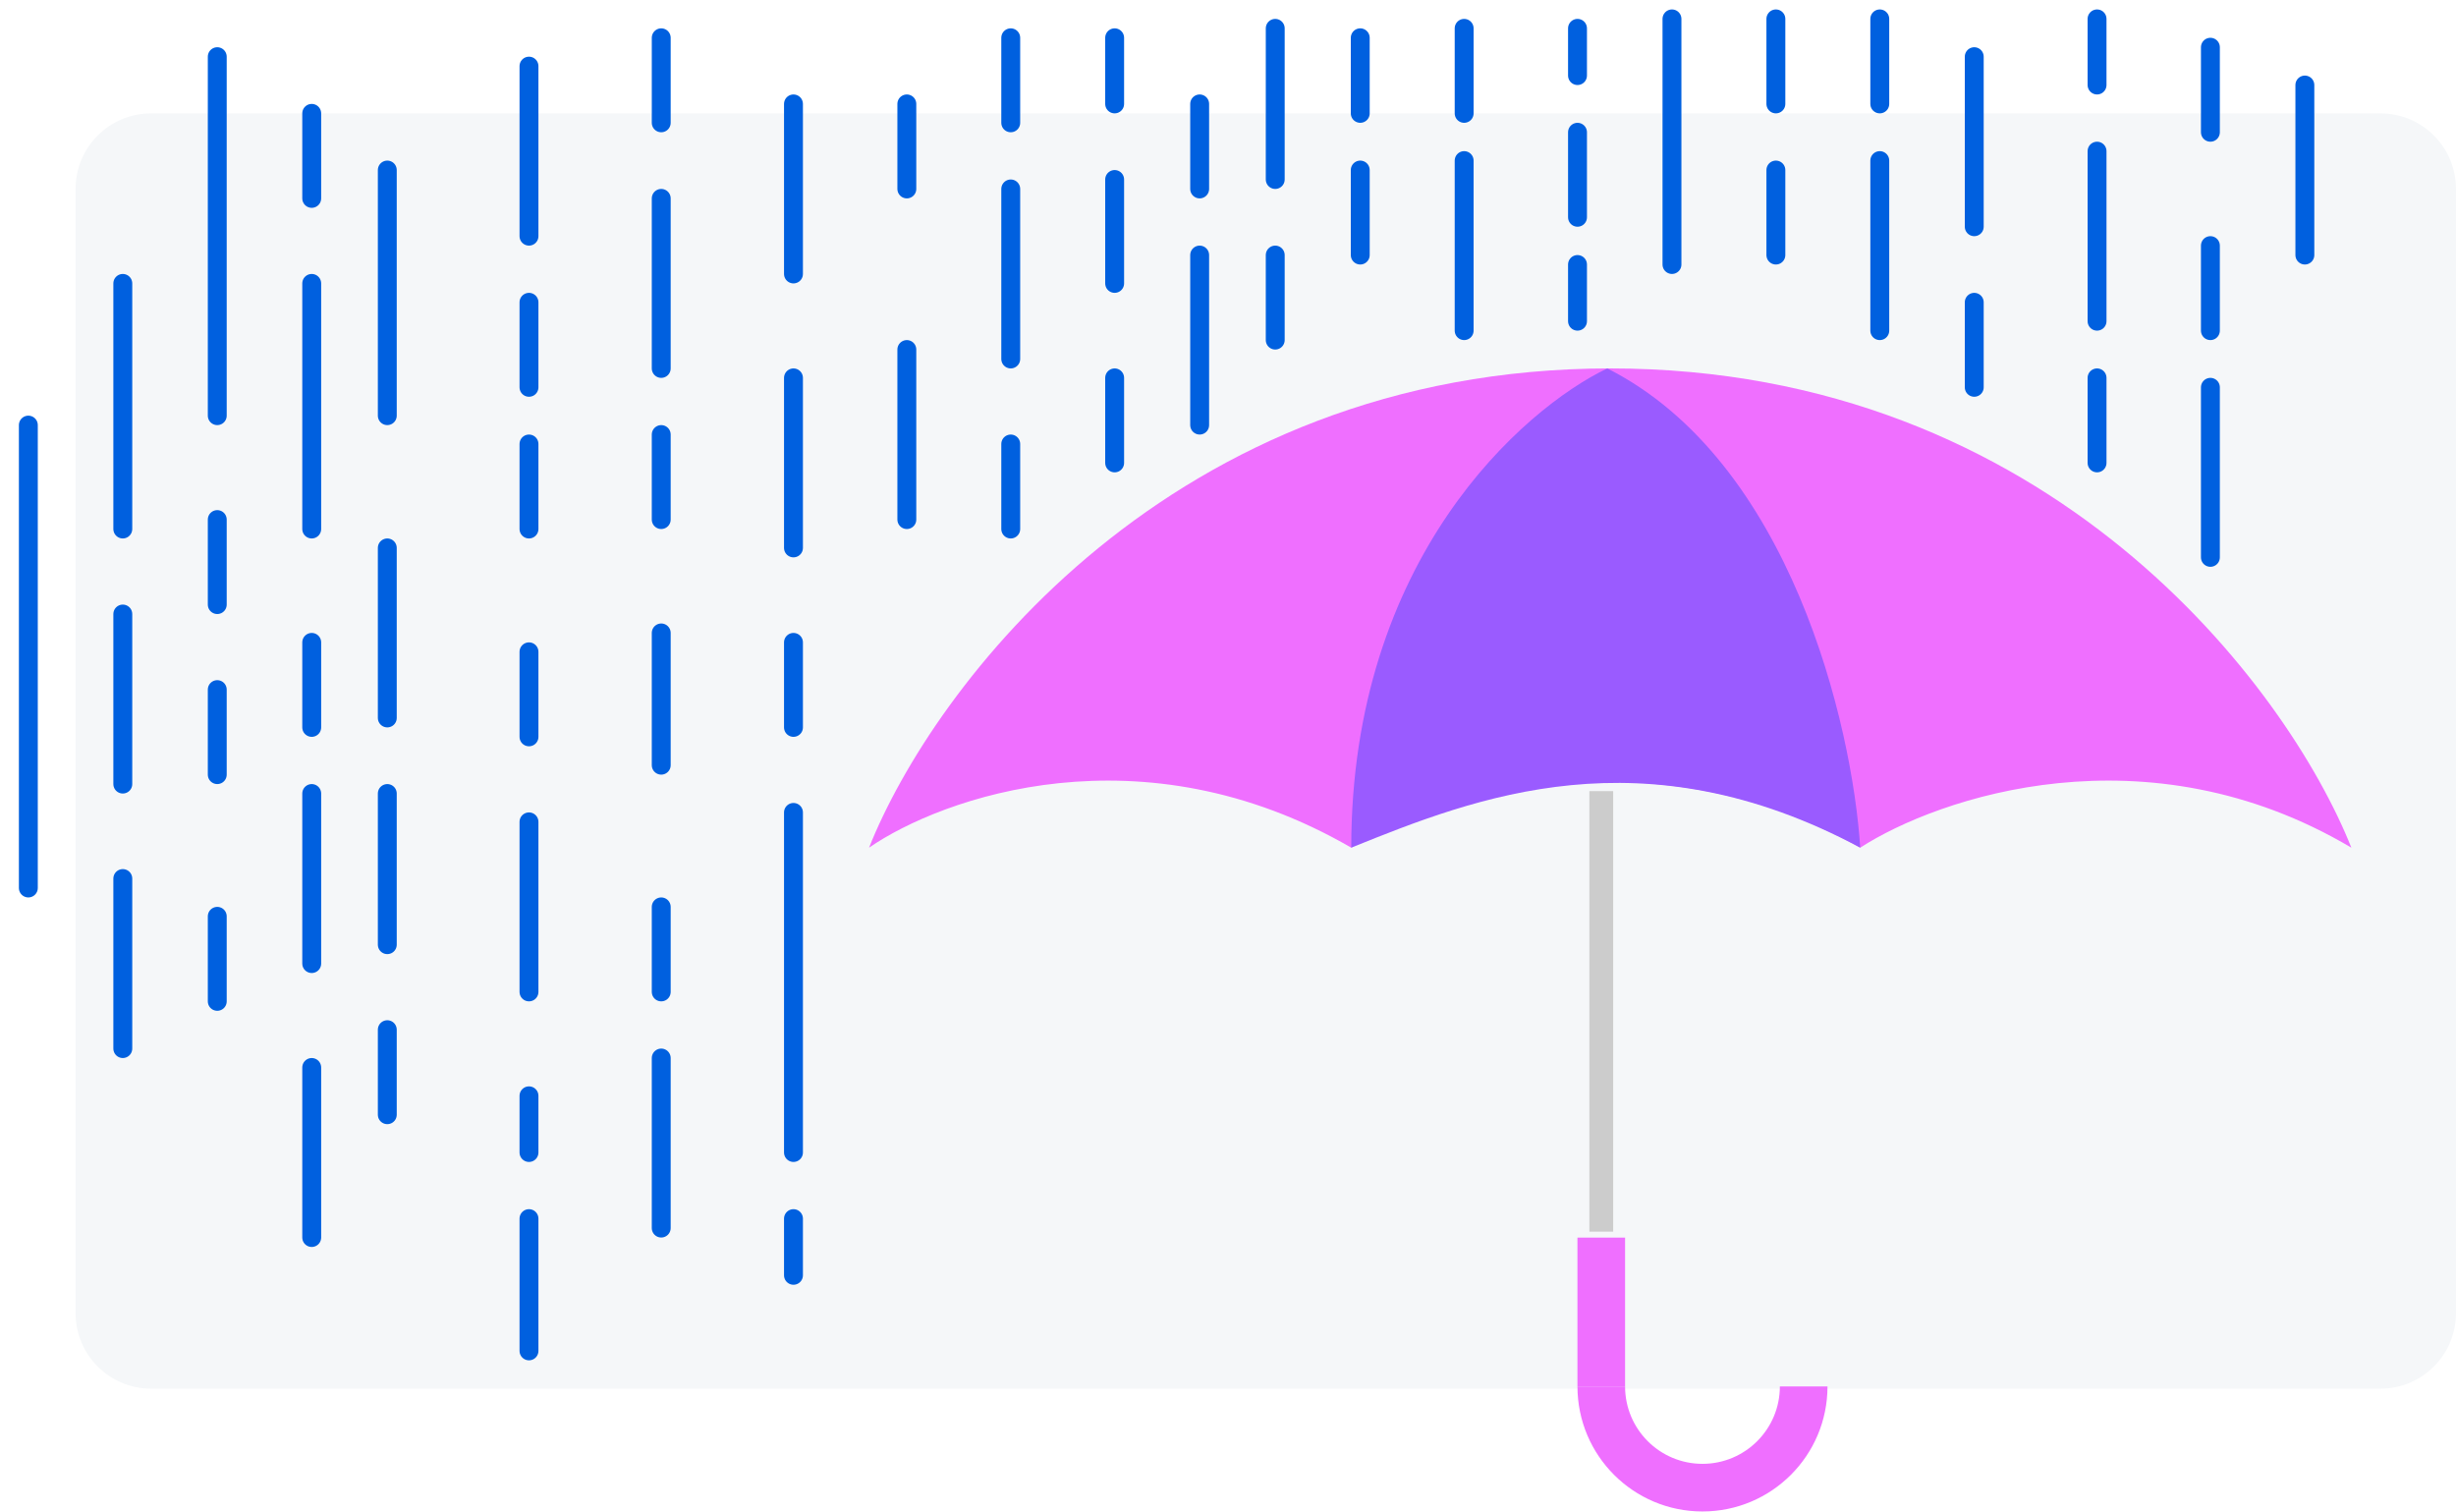
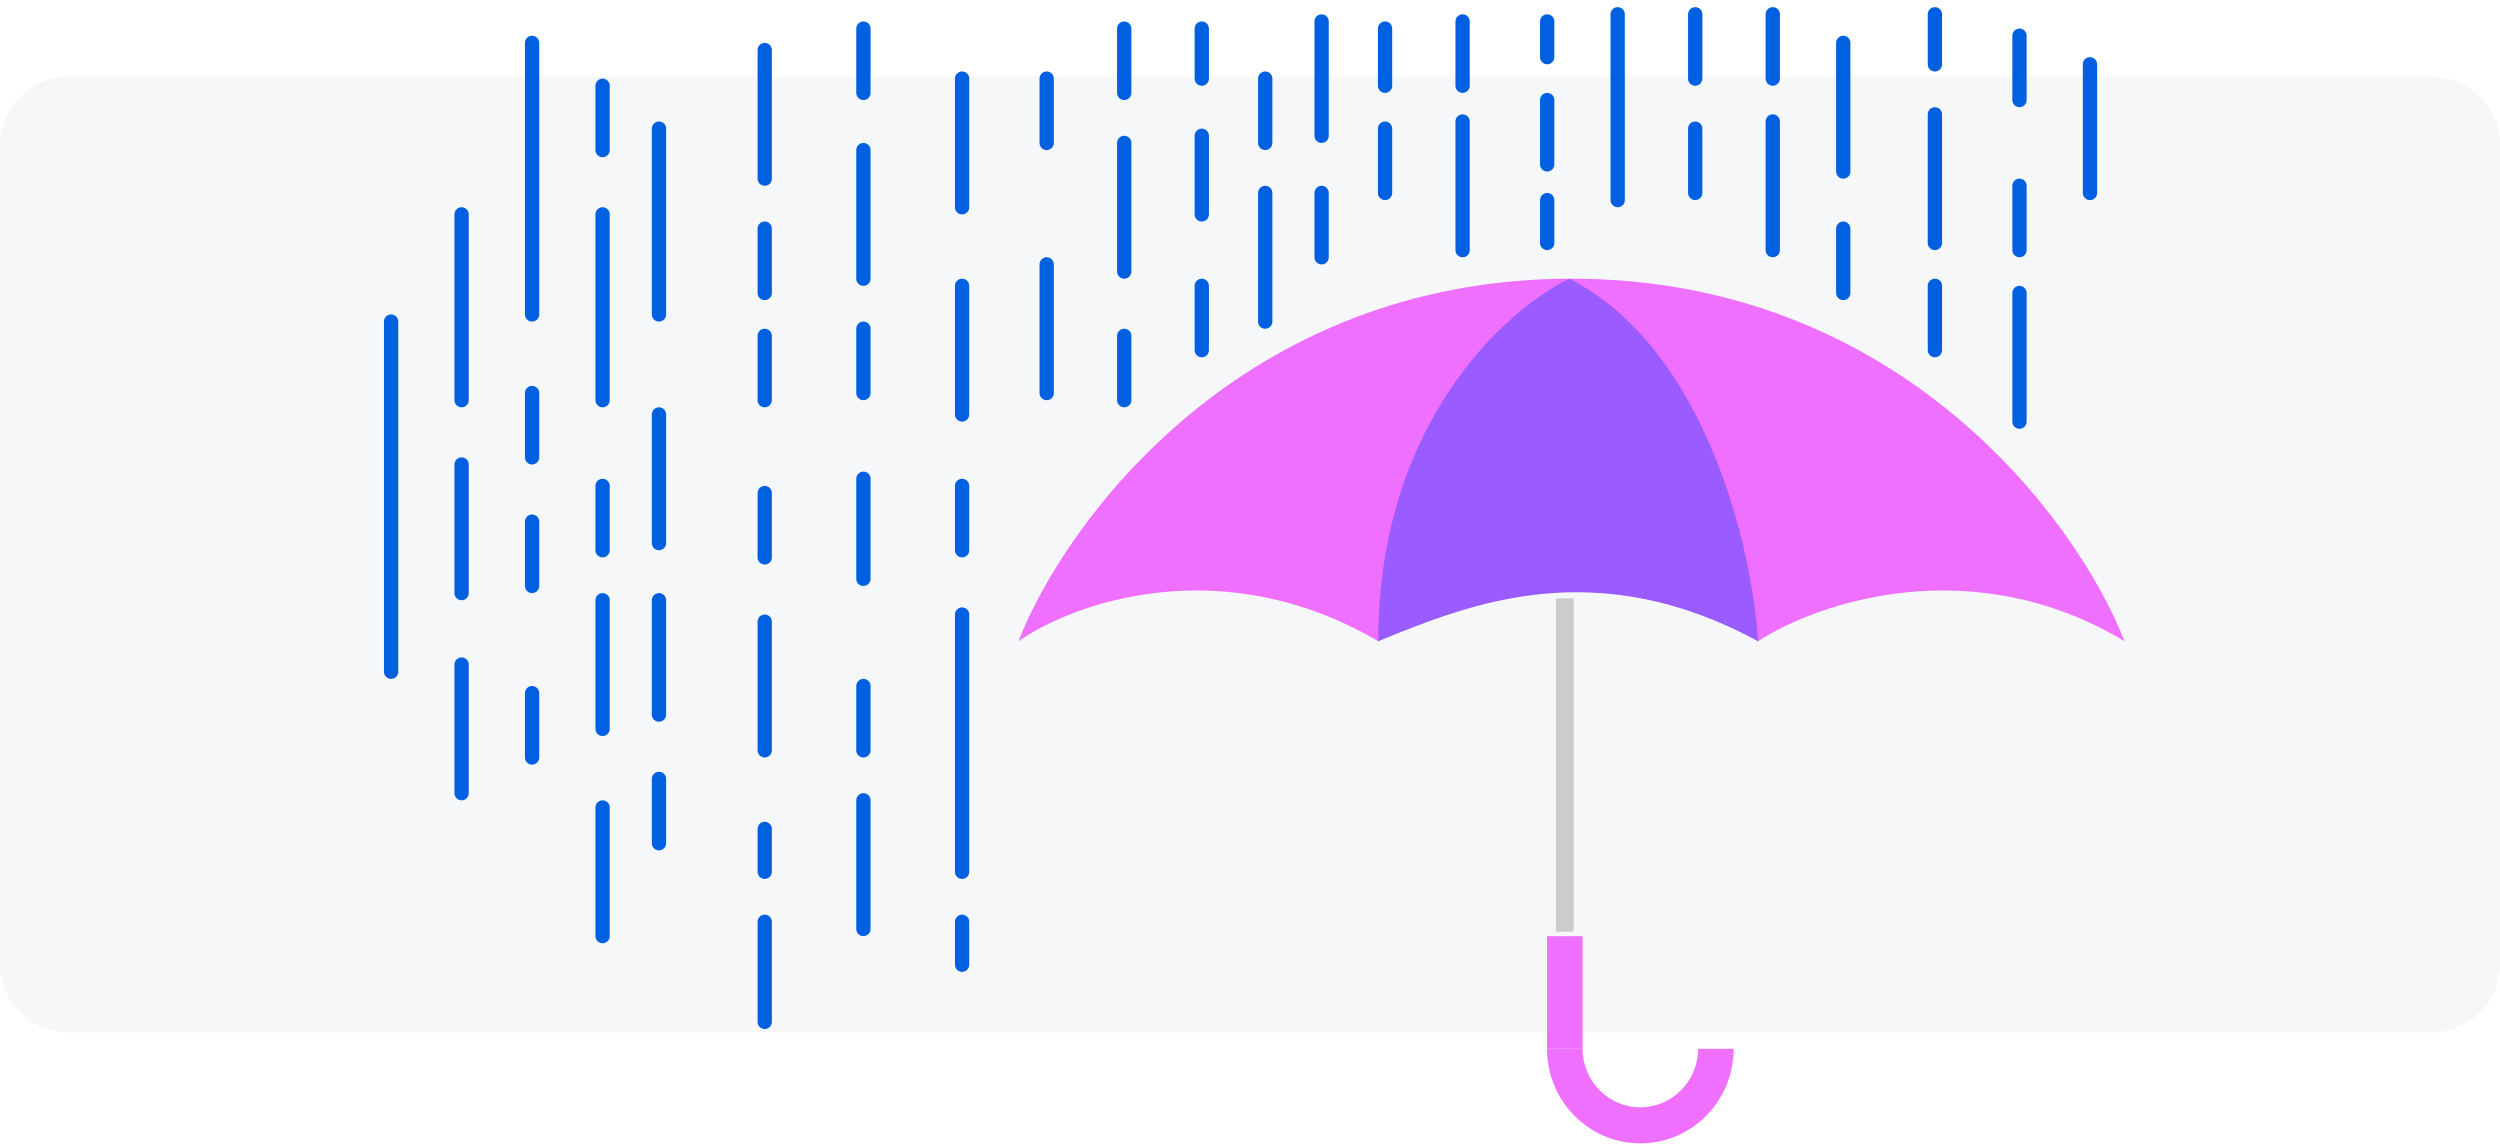
- <svg xmlns="http://www.w3.org/2000/svg" width="260" height="160" viewBox="0 0 260 160" fill="none">
-   <rect x="8" y="12" width="252" height="135" rx="8" fill="#F5F7F9" />
-   <path d="M143.047 89.732C120.863 76.876 99.773 84.375 92 89.732C98.722 72.821 123.825 39 170.461 39C217.096 39 242.199 72.821 248.922 89.732C227.243 76.875 205.227 84.375 196.93 89.732C174.494 77.127 151.66 84.48 143.047 89.732Z" fill="#EF6FFF" />
-   <path d="M196.93 89.732C173.928 77.443 156.282 84.375 143.048 89.732C143.048 59.166 161.219 43.28 170.147 39C189.557 48.771 196.09 76.788 196.93 89.732Z" fill="#9A5BFF" />
-   <rect x="168.255" y="83.745" width="2.521" height="46.635" fill="#CCCCCC" />
-   <rect x="166.994" y="131.01" width="5.042" height="15.755" fill="#EF6FFF" />
-   <path fill-rule="evenodd" clip-rule="evenodd" d="M166.995 146.766C166.995 146.766 166.995 146.766 166.995 146.766C166.995 154.075 172.92 160 180.229 160C187.538 160 193.464 154.075 193.464 146.766C193.464 146.766 193.464 146.766 193.464 146.766H188.422C188.422 146.766 188.422 146.766 188.422 146.766C188.422 151.29 184.754 154.958 180.229 154.958C175.704 154.958 172.036 151.29 172.036 146.766C172.036 146.766 172.036 146.766 172.036 146.766H166.995Z" fill="#EF6FFF" />
-   <line x1="96" y1="37" x2="96" y2="55" stroke="#0060DF" stroke-width="2" stroke-linecap="round" />
-   <line x1="84" y1="86" x2="84" y2="122" stroke="#0060DF" stroke-width="2" stroke-linecap="round" />
-   <line x1="56" y1="87" x2="56" y2="105" stroke="#0060DF" stroke-width="2" stroke-linecap="round" />
-   <line x1="107" y1="20" x2="107" y2="38" stroke="#0060DF" stroke-width="2" stroke-linecap="round" />
-   <line x1="84" y1="11" x2="84" y2="29" stroke="#0060DF" stroke-width="2" stroke-linecap="round" />
-   <line x1="234" y1="41" x2="234" y2="59" stroke="#0060DF" stroke-width="2" stroke-linecap="round" />
-   <line x1="127" y1="27" x2="127" y2="45" stroke="#0060DF" stroke-width="2" stroke-linecap="round" />
-   <line x1="33" y1="84" x2="33" y2="102" stroke="#0060DF" stroke-width="2" stroke-linecap="round" />
-   <line x1="70" y1="112" x2="70" y2="130" stroke="#0060DF" stroke-width="2" stroke-linecap="round" />
-   <line x1="84" y1="40" x2="84" y2="58" stroke="#0060DF" stroke-width="2" stroke-linecap="round" />
-   <line x1="222" y1="16" x2="222" y2="34" stroke="#0060DF" stroke-width="2" stroke-linecap="round" />
-   <line x1="135" y1="3" x2="135" y2="19" stroke="#0060DF" stroke-width="2" stroke-linecap="round" />
-   <line x1="23" y1="6" x2="23" y2="44" stroke="#0060DF" stroke-width="2" stroke-linecap="round" />
-   <line x1="244" y1="9" x2="244" y2="27" stroke="#0060DF" stroke-width="2" stroke-linecap="round" />
-   <line x1="41" y1="58" x2="41" y2="76" stroke="#0060DF" stroke-width="2" stroke-linecap="round" />
-   <line x1="13" y1="65" x2="13" y2="83" stroke="#0060DF" stroke-width="2" stroke-linecap="round" />
-   <line x1="222" y1="2" x2="222" y2="9" stroke="#0060DF" stroke-width="2" stroke-linecap="round" />
-   <line x1="209" y1="6" x2="209" y2="24" stroke="#0060DF" stroke-width="2" stroke-linecap="round" />
-   <line x1="199" y1="17" x2="199" y2="35" stroke="#0060DF" stroke-width="2" stroke-linecap="round" />
-   <line x1="177" y1="2" x2="177" y2="28" stroke="#0060DF" stroke-width="2" stroke-linecap="round" />
-   <line x1="41" y1="18" x2="41" y2="44" stroke="#0060DF" stroke-width="2" stroke-linecap="round" />
-   <line x1="33" y1="30" x2="33" y2="56" stroke="#0060DF" stroke-width="2" stroke-linecap="round" />
-   <line x1="13" y1="30" x2="13" y2="56" stroke="#0060DF" stroke-width="2" stroke-linecap="round" />
-   <line x1="3" y1="45" x2="3" y2="94" stroke="#0060DF" stroke-width="2" stroke-linecap="round" />
-   <line x1="144" y1="4" x2="144" y2="12" stroke="#0060DF" stroke-width="2" stroke-linecap="round" />
-   <line x1="155" y1="17" x2="155" y2="35" stroke="#0060DF" stroke-width="2" stroke-linecap="round" />
-   <line x1="118" y1="40" x2="118" y2="49" stroke="#0060DF" stroke-width="2" stroke-linecap="round" />
-   <line x1="118" y1="4" x2="118" y2="11" stroke="#0060DF" stroke-width="2" stroke-linecap="round" />
-   <line x1="56" y1="7" x2="56" y2="25" stroke="#0060DF" stroke-width="2" stroke-linecap="round" />
-   <line x1="23" y1="97" x2="23" y2="106" stroke="#0060DF" stroke-width="2" stroke-linecap="round" />
-   <line x1="41" y1="109" x2="41" y2="118" stroke="#0060DF" stroke-width="2" stroke-linecap="round" />
-   <line x1="56" y1="47" x2="56" y2="56" stroke="#0060DF" stroke-width="2" stroke-linecap="round" />
-   <line x1="70" y1="21" x2="70" y2="39" stroke="#0060DF" stroke-width="2" stroke-linecap="round" />
-   <line x1="33" y1="113" x2="33" y2="131" stroke="#0060DF" stroke-width="2" stroke-linecap="round" />
-   <line x1="118" y1="19" x2="118" y2="30" stroke="#0060DF" stroke-width="2" stroke-linecap="round" />
-   <line x1="70" y1="67" x2="70" y2="81" stroke="#0060DF" stroke-width="2" stroke-linecap="round" />
-   <line x1="13" y1="93" x2="13" y2="111" stroke="#0060DF" stroke-width="2" stroke-linecap="round" />
-   <line x1="56" y1="69" x2="56" y2="78" stroke="#0060DF" stroke-width="2" stroke-linecap="round" />
-   <line x1="70" y1="4" x2="70" y2="13" stroke="#0060DF" stroke-width="2" stroke-linecap="round" />
-   <line x1="107" y1="47" x2="107" y2="56" stroke="#0060DF" stroke-width="2" stroke-linecap="round" />
-   <line x1="23" y1="73" x2="23" y2="82" stroke="#0060DF" stroke-width="2" stroke-linecap="round" />
-   <line x1="56" y1="32" x2="56" y2="41" stroke="#0060DF" stroke-width="2" stroke-linecap="round" />
-   <line x1="84" y1="68" x2="84" y2="77" stroke="#0060DF" stroke-width="2" stroke-linecap="round" />
-   <line x1="96" y1="11" x2="96" y2="20" stroke="#0060DF" stroke-width="2" stroke-linecap="round" />
-   <line x1="70" y1="46" x2="70" y2="55" stroke="#0060DF" stroke-width="2" stroke-linecap="round" />
-   <line x1="23" y1="55" x2="23" y2="64" stroke="#0060DF" stroke-width="2" stroke-linecap="round" />
-   <line x1="127" y1="11" x2="127" y2="20" stroke="#0060DF" stroke-width="2" stroke-linecap="round" />
-   <line x1="222" y1="40" x2="222" y2="49" stroke="#0060DF" stroke-width="2" stroke-linecap="round" />
-   <line x1="107" y1="4" x2="107" y2="13" stroke="#0060DF" stroke-width="2" stroke-linecap="round" />
-   <line x1="199" y1="2" x2="199" y2="11" stroke="#0060DF" stroke-width="2" stroke-linecap="round" />
-   <line x1="234" y1="5" x2="234" y2="14" stroke="#0060DF" stroke-width="2" stroke-linecap="round" />
-   <line x1="33" y1="68" x2="33" y2="77" stroke="#0060DF" stroke-width="2" stroke-linecap="round" />
-   <line x1="33" y1="12" x2="33" y2="21" stroke="#0060DF" stroke-width="2" stroke-linecap="round" />
-   <line x1="234" y1="26" x2="234" y2="35" stroke="#0060DF" stroke-width="2" stroke-linecap="round" />
-   <line x1="70" y1="96" x2="70" y2="105" stroke="#0060DF" stroke-width="2" stroke-linecap="round" />
-   <line x1="188" y1="18" x2="188" y2="27" stroke="#0060DF" stroke-width="2" stroke-linecap="round" />
-   <line x1="188" y1="2" x2="188" y2="11" stroke="#0060DF" stroke-width="2" stroke-linecap="round" />
-   <line x1="167" y1="14" x2="167" y2="23" stroke="#0060DF" stroke-width="2" stroke-linecap="round" />
-   <line x1="135" y1="27" x2="135" y2="36" stroke="#0060DF" stroke-width="2" stroke-linecap="round" />
-   <line x1="167" y1="28" x2="167" y2="34" stroke="#0060DF" stroke-width="2" stroke-linecap="round" />
-   <line x1="56" y1="116" x2="56" y2="122" stroke="#0060DF" stroke-width="2" stroke-linecap="round" />
-   <line x1="56" y1="129" x2="56" y2="143" stroke="#0060DF" stroke-width="2" stroke-linecap="round" />
-   <line x1="84" y1="129" x2="84" y2="135" stroke="#0060DF" stroke-width="2" stroke-linecap="round" />
-   <line x1="167" y1="3" x2="167" y2="8" stroke="#0060DF" stroke-width="2" stroke-linecap="round" />
-   <line x1="155" y1="3" x2="155" y2="12" stroke="#0060DF" stroke-width="2" stroke-linecap="round" />
-   <line x1="41" y1="84" x2="41" y2="100" stroke="#0060DF" stroke-width="2" stroke-linecap="round" />
-   <line x1="144" y1="18" x2="144" y2="27" stroke="#0060DF" stroke-width="2" stroke-linecap="round" />
-   <line x1="209" y1="32" x2="209" y2="41" stroke="#0060DF" stroke-width="2" stroke-linecap="round" />
+ <svg xmlns="http://www.w3.org/2000/svg" width="293" height="134" viewBox="0 0 293 134" fill="none">
+   <rect y="9" width="293" height="112" rx="8" fill="#F5F7F9" />
+   <path d="M161.529 75.15C143.202 64.383 125.777 70.663 119.355 75.15C124.909 60.987 145.649 32.662 184.178 32.662C222.707 32.662 243.446 60.987 249 75.15C231.089 64.383 212.901 70.663 206.045 75.15C187.51 64.594 168.645 70.751 161.529 75.15Z" fill="#EF6FFF" />
+   <path d="M206.046 75.15C187.042 64.858 172.464 70.664 161.53 75.15C161.53 49.552 176.542 36.247 183.918 32.663C199.955 40.846 205.352 64.309 206.046 75.15Z" fill="#9A5BFF" />
+   <rect x="182.355" y="70.136" width="2.083" height="39.057" fill="#CCCCCC" />
+   <rect x="181.314" y="109.721" width="4.165" height="13.195" fill="#EF6FFF" />
+   <path fill-rule="evenodd" clip-rule="evenodd" d="M181.314 122.916C181.314 122.916 181.314 122.916 181.314 122.916C181.314 129.037 186.209 133.999 192.248 133.999C198.287 133.999 203.182 129.037 203.182 122.916C203.182 122.916 203.182 122.916 203.182 122.916H199.017C199.017 122.916 199.017 122.916 199.017 122.916C199.017 126.705 195.986 129.777 192.248 129.777C188.51 129.777 185.479 126.705 185.479 122.916C185.479 122.916 185.479 122.916 185.479 122.916H181.314Z" fill="#EF6FFF" />
+   <line x1="122.671" y1="30.987" x2="122.671" y2="46.062" stroke="#0060DF" stroke-width="1.675" stroke-linecap="round" />
+   <line x1="112.757" y1="72.025" x2="112.757" y2="102.175" stroke="#0060DF" stroke-width="1.675" stroke-linecap="round" />
+   <line x1="89.625" y1="72.862" x2="89.625" y2="87.937" stroke="#0060DF" stroke-width="1.675" stroke-linecap="round" />
+   <line x1="131.759" y1="16.75" x2="131.759" y2="31.825" stroke="#0060DF" stroke-width="1.675" stroke-linecap="round" />
+   <line x1="112.757" y1="9.213" x2="112.757" y2="24.288" stroke="#0060DF" stroke-width="1.675" stroke-linecap="round" />
+   <line x1="236.684" y1="34.337" x2="236.684" y2="49.413" stroke="#0060DF" stroke-width="1.675" stroke-linecap="round" />
+   <line x1="148.283" y1="22.612" x2="148.283" y2="37.687" stroke="#0060DF" stroke-width="1.675" stroke-linecap="round" />
+   <line x1="70.623" y1="70.35" x2="70.623" y2="85.425" stroke="#0060DF" stroke-width="1.675" stroke-linecap="round" />
+   <line x1="101.191" y1="93.8" x2="101.191" y2="108.875" stroke="#0060DF" stroke-width="1.675" stroke-linecap="round" />
+   <line x1="112.757" y1="33.5" x2="112.757" y2="48.575" stroke="#0060DF" stroke-width="1.675" stroke-linecap="round" />
+   <line x1="226.77" y1="13.4" x2="226.77" y2="28.475" stroke="#0060DF" stroke-width="1.675" stroke-linecap="round" />
+   <line x1="154.892" y1="2.512" x2="154.892" y2="15.912" stroke="#0060DF" stroke-width="1.675" stroke-linecap="round" />
+   <line x1="62.361" y1="5.025" x2="62.361" y2="36.85" stroke="#0060DF" stroke-width="1.675" stroke-linecap="round" />
+   <line x1="244.945" y1="7.538" x2="244.945" y2="22.613" stroke="#0060DF" stroke-width="1.675" stroke-linecap="round" />
+   <line x1="77.232" y1="48.575" x2="77.232" y2="63.65" stroke="#0060DF" stroke-width="1.675" stroke-linecap="round" />
+   <line x1="54.099" y1="54.437" x2="54.099" y2="69.512" stroke="#0060DF" stroke-width="1.675" stroke-linecap="round" />
+   <line x1="226.77" y1="1.675" x2="226.77" y2="7.538" stroke="#0060DF" stroke-width="1.675" stroke-linecap="round" />
+   <line x1="216.029" y1="5.025" x2="216.029" y2="20.1" stroke="#0060DF" stroke-width="1.675" stroke-linecap="round" />
+   <line x1="207.767" y1="14.238" x2="207.767" y2="29.313" stroke="#0060DF" stroke-width="1.675" stroke-linecap="round" />
+   <line x1="189.591" y1="1.675" x2="189.591" y2="23.45" stroke="#0060DF" stroke-width="1.675" stroke-linecap="round" />
+   <line x1="77.232" y1="15.075" x2="77.232" y2="36.85" stroke="#0060DF" stroke-width="1.675" stroke-linecap="round" />
+   <line x1="70.623" y1="25.125" x2="70.623" y2="46.9" stroke="#0060DF" stroke-width="1.675" stroke-linecap="round" />
+   <line x1="54.099" y1="25.125" x2="54.099" y2="46.9" stroke="#0060DF" stroke-width="1.675" stroke-linecap="round" />
+   <line x1="162.328" y1="3.35" x2="162.328" y2="10.05" stroke="#0060DF" stroke-width="1.675" stroke-linecap="round" />
+   <line x1="171.416" y1="14.238" x2="171.416" y2="29.313" stroke="#0060DF" stroke-width="1.675" stroke-linecap="round" />
+   <line x1="140.848" y1="33.5" x2="140.848" y2="41.037" stroke="#0060DF" stroke-width="1.675" stroke-linecap="round" />
+   <line x1="140.848" y1="3.35" x2="140.848" y2="9.213" stroke="#0060DF" stroke-width="1.675" stroke-linecap="round" />
+   <line x1="89.625" y1="5.863" x2="89.625" y2="20.938" stroke="#0060DF" stroke-width="1.675" stroke-linecap="round" />
+   <line x1="62.361" y1="81.237" x2="62.361" y2="88.775" stroke="#0060DF" stroke-width="1.675" stroke-linecap="round" />
+   <line x1="77.232" y1="91.287" x2="77.232" y2="98.825" stroke="#0060DF" stroke-width="1.675" stroke-linecap="round" />
+   <line x1="89.625" y1="39.362" x2="89.625" y2="46.9" stroke="#0060DF" stroke-width="1.675" stroke-linecap="round" />
+   <line x1="101.191" y1="17.587" x2="101.191" y2="32.663" stroke="#0060DF" stroke-width="1.675" stroke-linecap="round" />
+   <line x1="70.623" y1="94.637" x2="70.623" y2="109.712" stroke="#0060DF" stroke-width="1.675" stroke-linecap="round" />
+   <line x1="140.848" y1="15.913" x2="140.848" y2="25.125" stroke="#0060DF" stroke-width="1.675" stroke-linecap="round" />
+   <line x1="101.191" y1="56.112" x2="101.191" y2="67.837" stroke="#0060DF" stroke-width="1.675" stroke-linecap="round" />
+   <line x1="54.099" y1="77.887" x2="54.099" y2="92.962" stroke="#0060DF" stroke-width="1.675" stroke-linecap="round" />
+   <line x1="89.625" y1="57.788" x2="89.625" y2="65.325" stroke="#0060DF" stroke-width="1.675" stroke-linecap="round" />
+   <line x1="101.191" y1="3.35" x2="101.191" y2="10.888" stroke="#0060DF" stroke-width="1.675" stroke-linecap="round" />
+   <line x1="131.759" y1="39.362" x2="131.759" y2="46.9" stroke="#0060DF" stroke-width="1.675" stroke-linecap="round" />
+   <line x1="62.361" y1="61.137" x2="62.361" y2="68.675" stroke="#0060DF" stroke-width="1.675" stroke-linecap="round" />
+   <line x1="89.625" y1="26.8" x2="89.625" y2="34.337" stroke="#0060DF" stroke-width="1.675" stroke-linecap="round" />
+   <line x1="112.757" y1="56.95" x2="112.757" y2="64.487" stroke="#0060DF" stroke-width="1.675" stroke-linecap="round" />
+   <line x1="122.671" y1="9.213" x2="122.671" y2="16.75" stroke="#0060DF" stroke-width="1.675" stroke-linecap="round" />
+   <line x1="101.191" y1="38.525" x2="101.191" y2="46.062" stroke="#0060DF" stroke-width="1.675" stroke-linecap="round" />
+   <line x1="62.361" y1="46.062" x2="62.361" y2="53.6" stroke="#0060DF" stroke-width="1.675" stroke-linecap="round" />
+   <line x1="148.283" y1="9.213" x2="148.283" y2="16.75" stroke="#0060DF" stroke-width="1.675" stroke-linecap="round" />
+   <line x1="226.77" y1="33.5" x2="226.77" y2="41.037" stroke="#0060DF" stroke-width="1.675" stroke-linecap="round" />
+   <line x1="131.759" y1="3.35" x2="131.759" y2="10.888" stroke="#0060DF" stroke-width="1.675" stroke-linecap="round" />
+   <line x1="207.767" y1="1.675" x2="207.767" y2="9.213" stroke="#0060DF" stroke-width="1.675" stroke-linecap="round" />
+   <line x1="236.684" y1="4.187" x2="236.684" y2="11.725" stroke="#0060DF" stroke-width="1.675" stroke-linecap="round" />
+   <line x1="70.623" y1="56.95" x2="70.623" y2="64.487" stroke="#0060DF" stroke-width="1.675" stroke-linecap="round" />
+   <line x1="70.623" y1="10.05" x2="70.623" y2="17.588" stroke="#0060DF" stroke-width="1.675" stroke-linecap="round" />
+   <line x1="236.684" y1="21.775" x2="236.684" y2="29.312" stroke="#0060DF" stroke-width="1.675" stroke-linecap="round" />
+   <line x1="101.191" y1="80.4" x2="101.191" y2="87.938" stroke="#0060DF" stroke-width="1.675" stroke-linecap="round" />
+   <line x1="198.679" y1="15.075" x2="198.679" y2="22.612" stroke="#0060DF" stroke-width="1.675" stroke-linecap="round" />
+   <line x1="198.679" y1="1.675" x2="198.679" y2="9.213" stroke="#0060DF" stroke-width="1.675" stroke-linecap="round" />
+   <line x1="181.33" y1="11.725" x2="181.33" y2="19.263" stroke="#0060DF" stroke-width="1.675" stroke-linecap="round" />
+   <line x1="154.892" y1="22.612" x2="154.892" y2="30.15" stroke="#0060DF" stroke-width="1.675" stroke-linecap="round" />
+   <line x1="181.33" y1="23.45" x2="181.33" y2="28.475" stroke="#0060DF" stroke-width="1.675" stroke-linecap="round" />
+   <line x1="89.625" y1="97.15" x2="89.625" y2="102.175" stroke="#0060DF" stroke-width="1.675" stroke-linecap="round" />
+   <line x1="89.625" y1="108.037" x2="89.625" y2="119.762" stroke="#0060DF" stroke-width="1.675" stroke-linecap="round" />
+   <line x1="112.757" y1="108.037" x2="112.757" y2="113.062" stroke="#0060DF" stroke-width="1.675" stroke-linecap="round" />
+   <line x1="181.33" y1="2.512" x2="181.33" y2="6.7" stroke="#0060DF" stroke-width="1.675" stroke-linecap="round" />
+   <line x1="171.416" y1="2.512" x2="171.416" y2="10.05" stroke="#0060DF" stroke-width="1.675" stroke-linecap="round" />
+   <line x1="77.232" y1="70.35" x2="77.232" y2="83.75" stroke="#0060DF" stroke-width="1.675" stroke-linecap="round" />
+   <line x1="162.328" y1="15.075" x2="162.328" y2="22.612" stroke="#0060DF" stroke-width="1.675" stroke-linecap="round" />
+   <line x1="216.029" y1="26.8" x2="216.029" y2="34.337" stroke="#0060DF" stroke-width="1.675" stroke-linecap="round" />
+   <line x1="45.837" y1="37.687" x2="45.837" y2="78.725" stroke="#0060DF" stroke-width="1.675" stroke-linecap="round" />
</svg>
